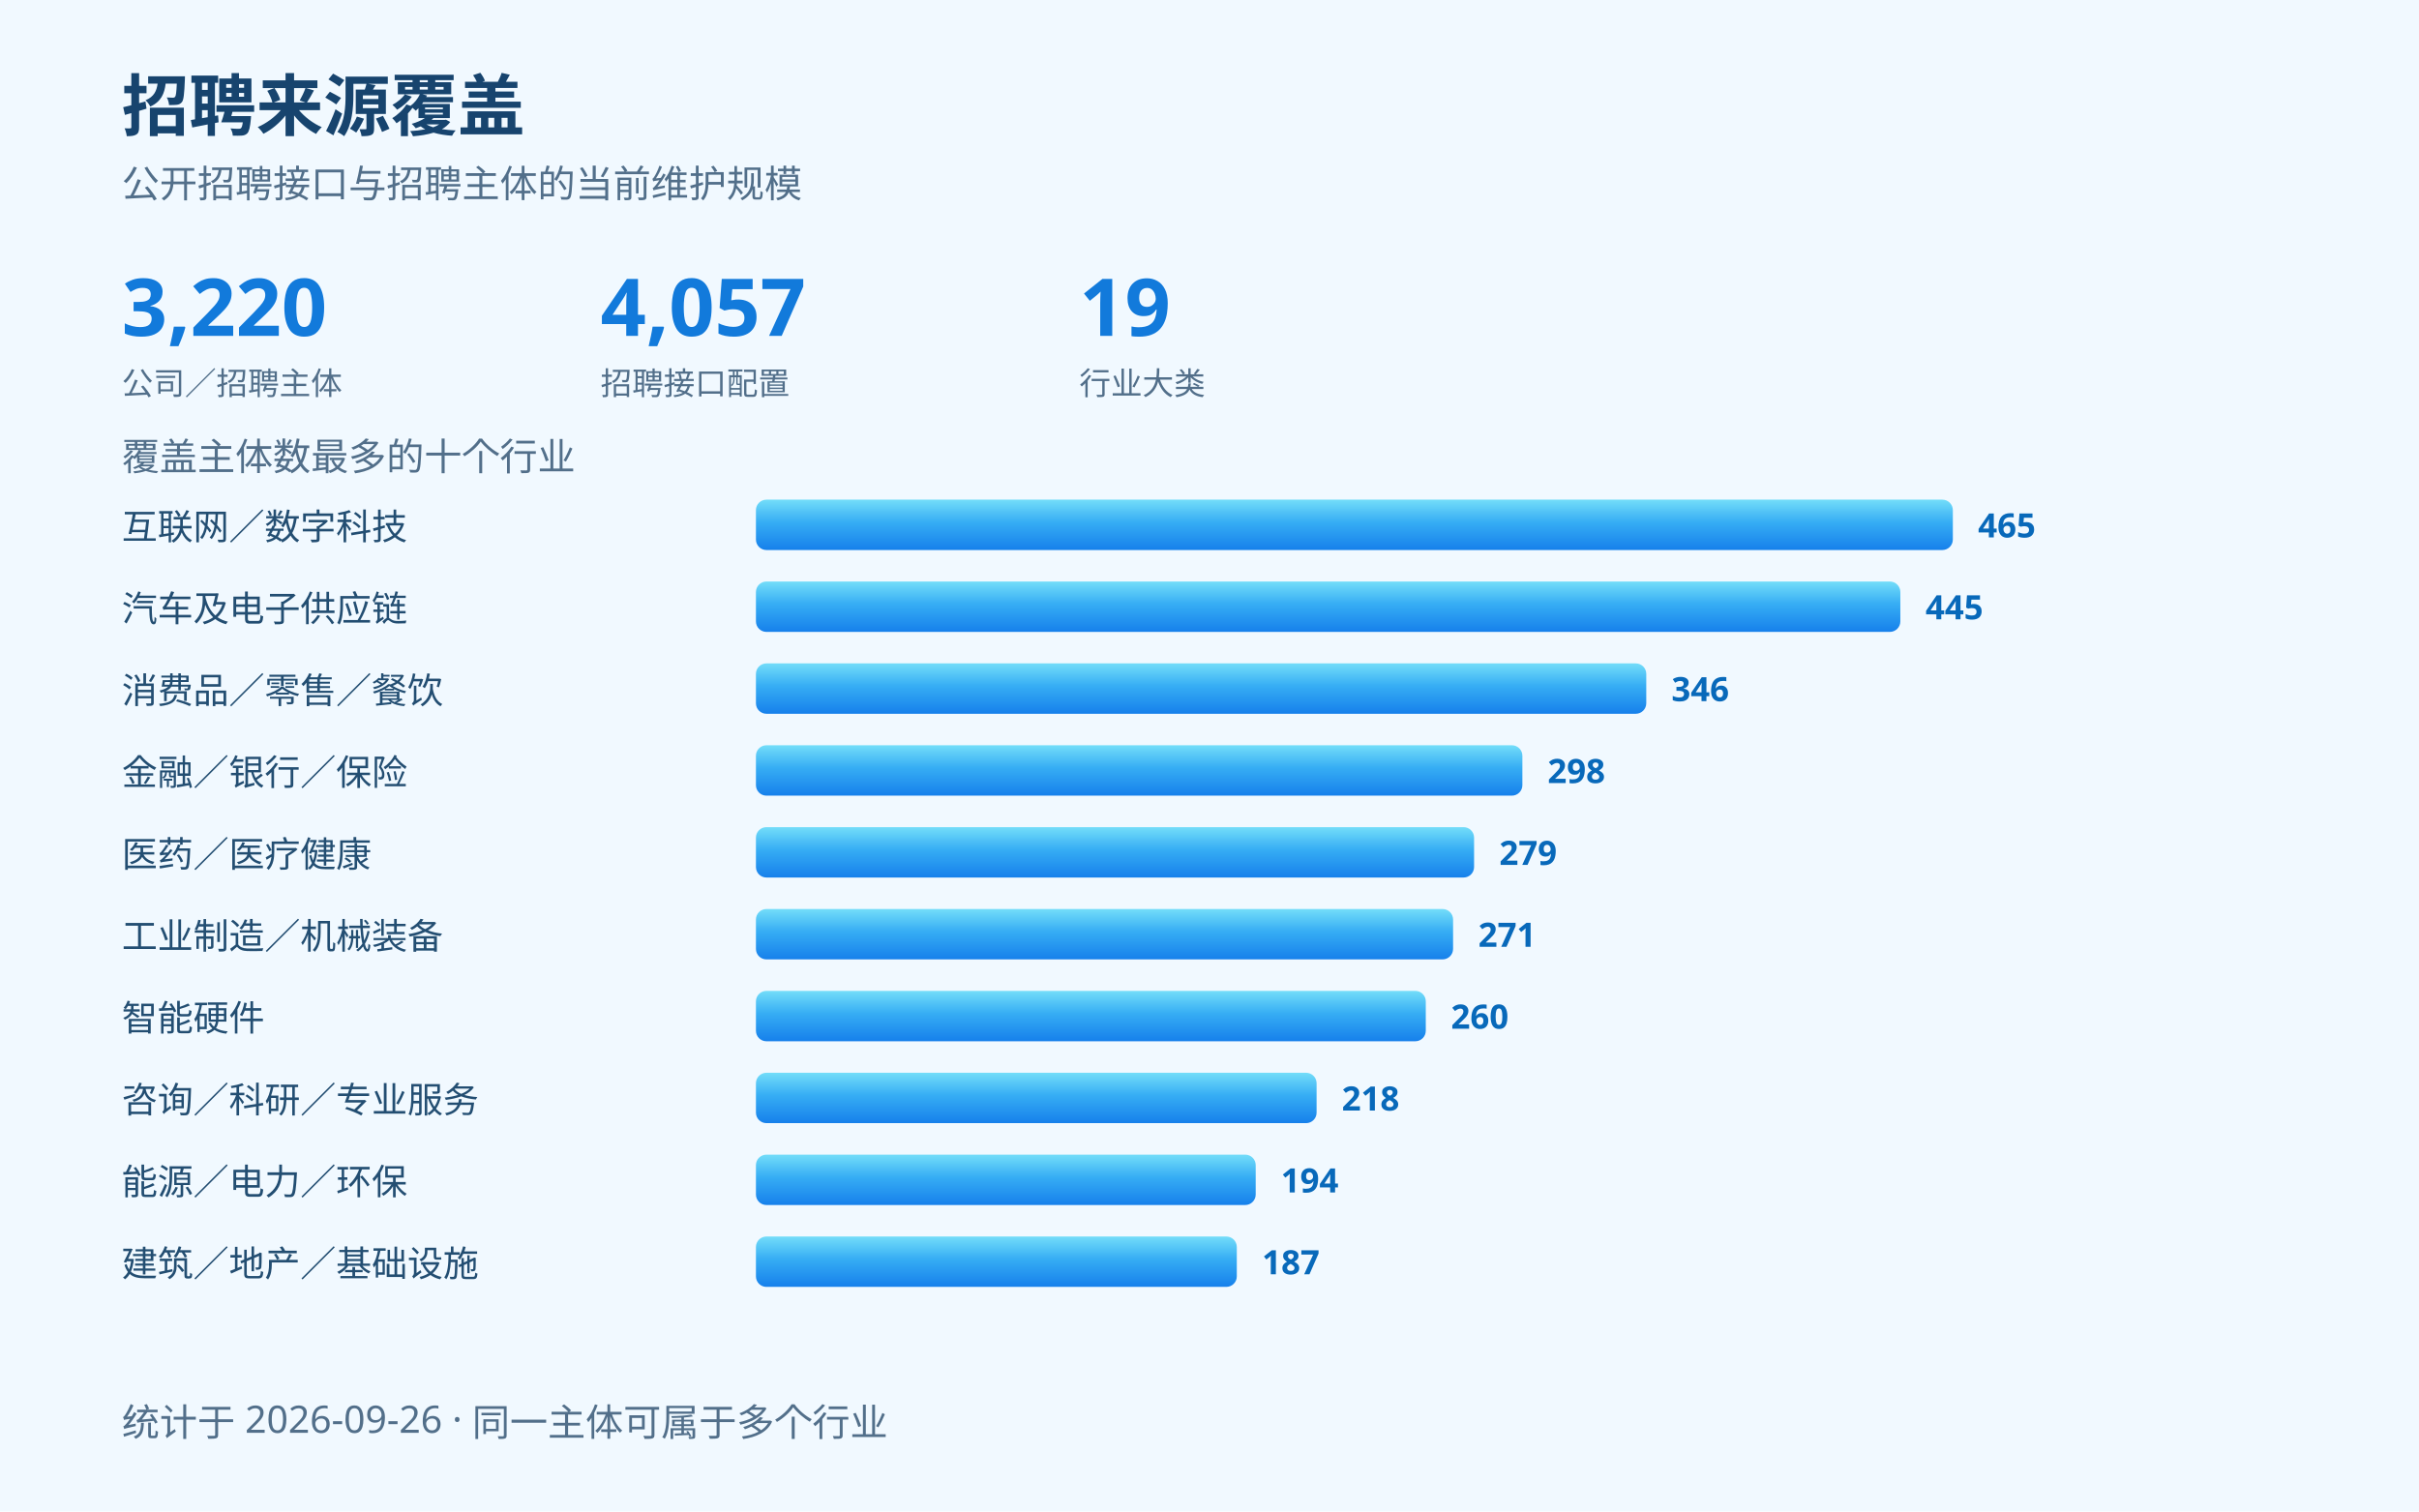
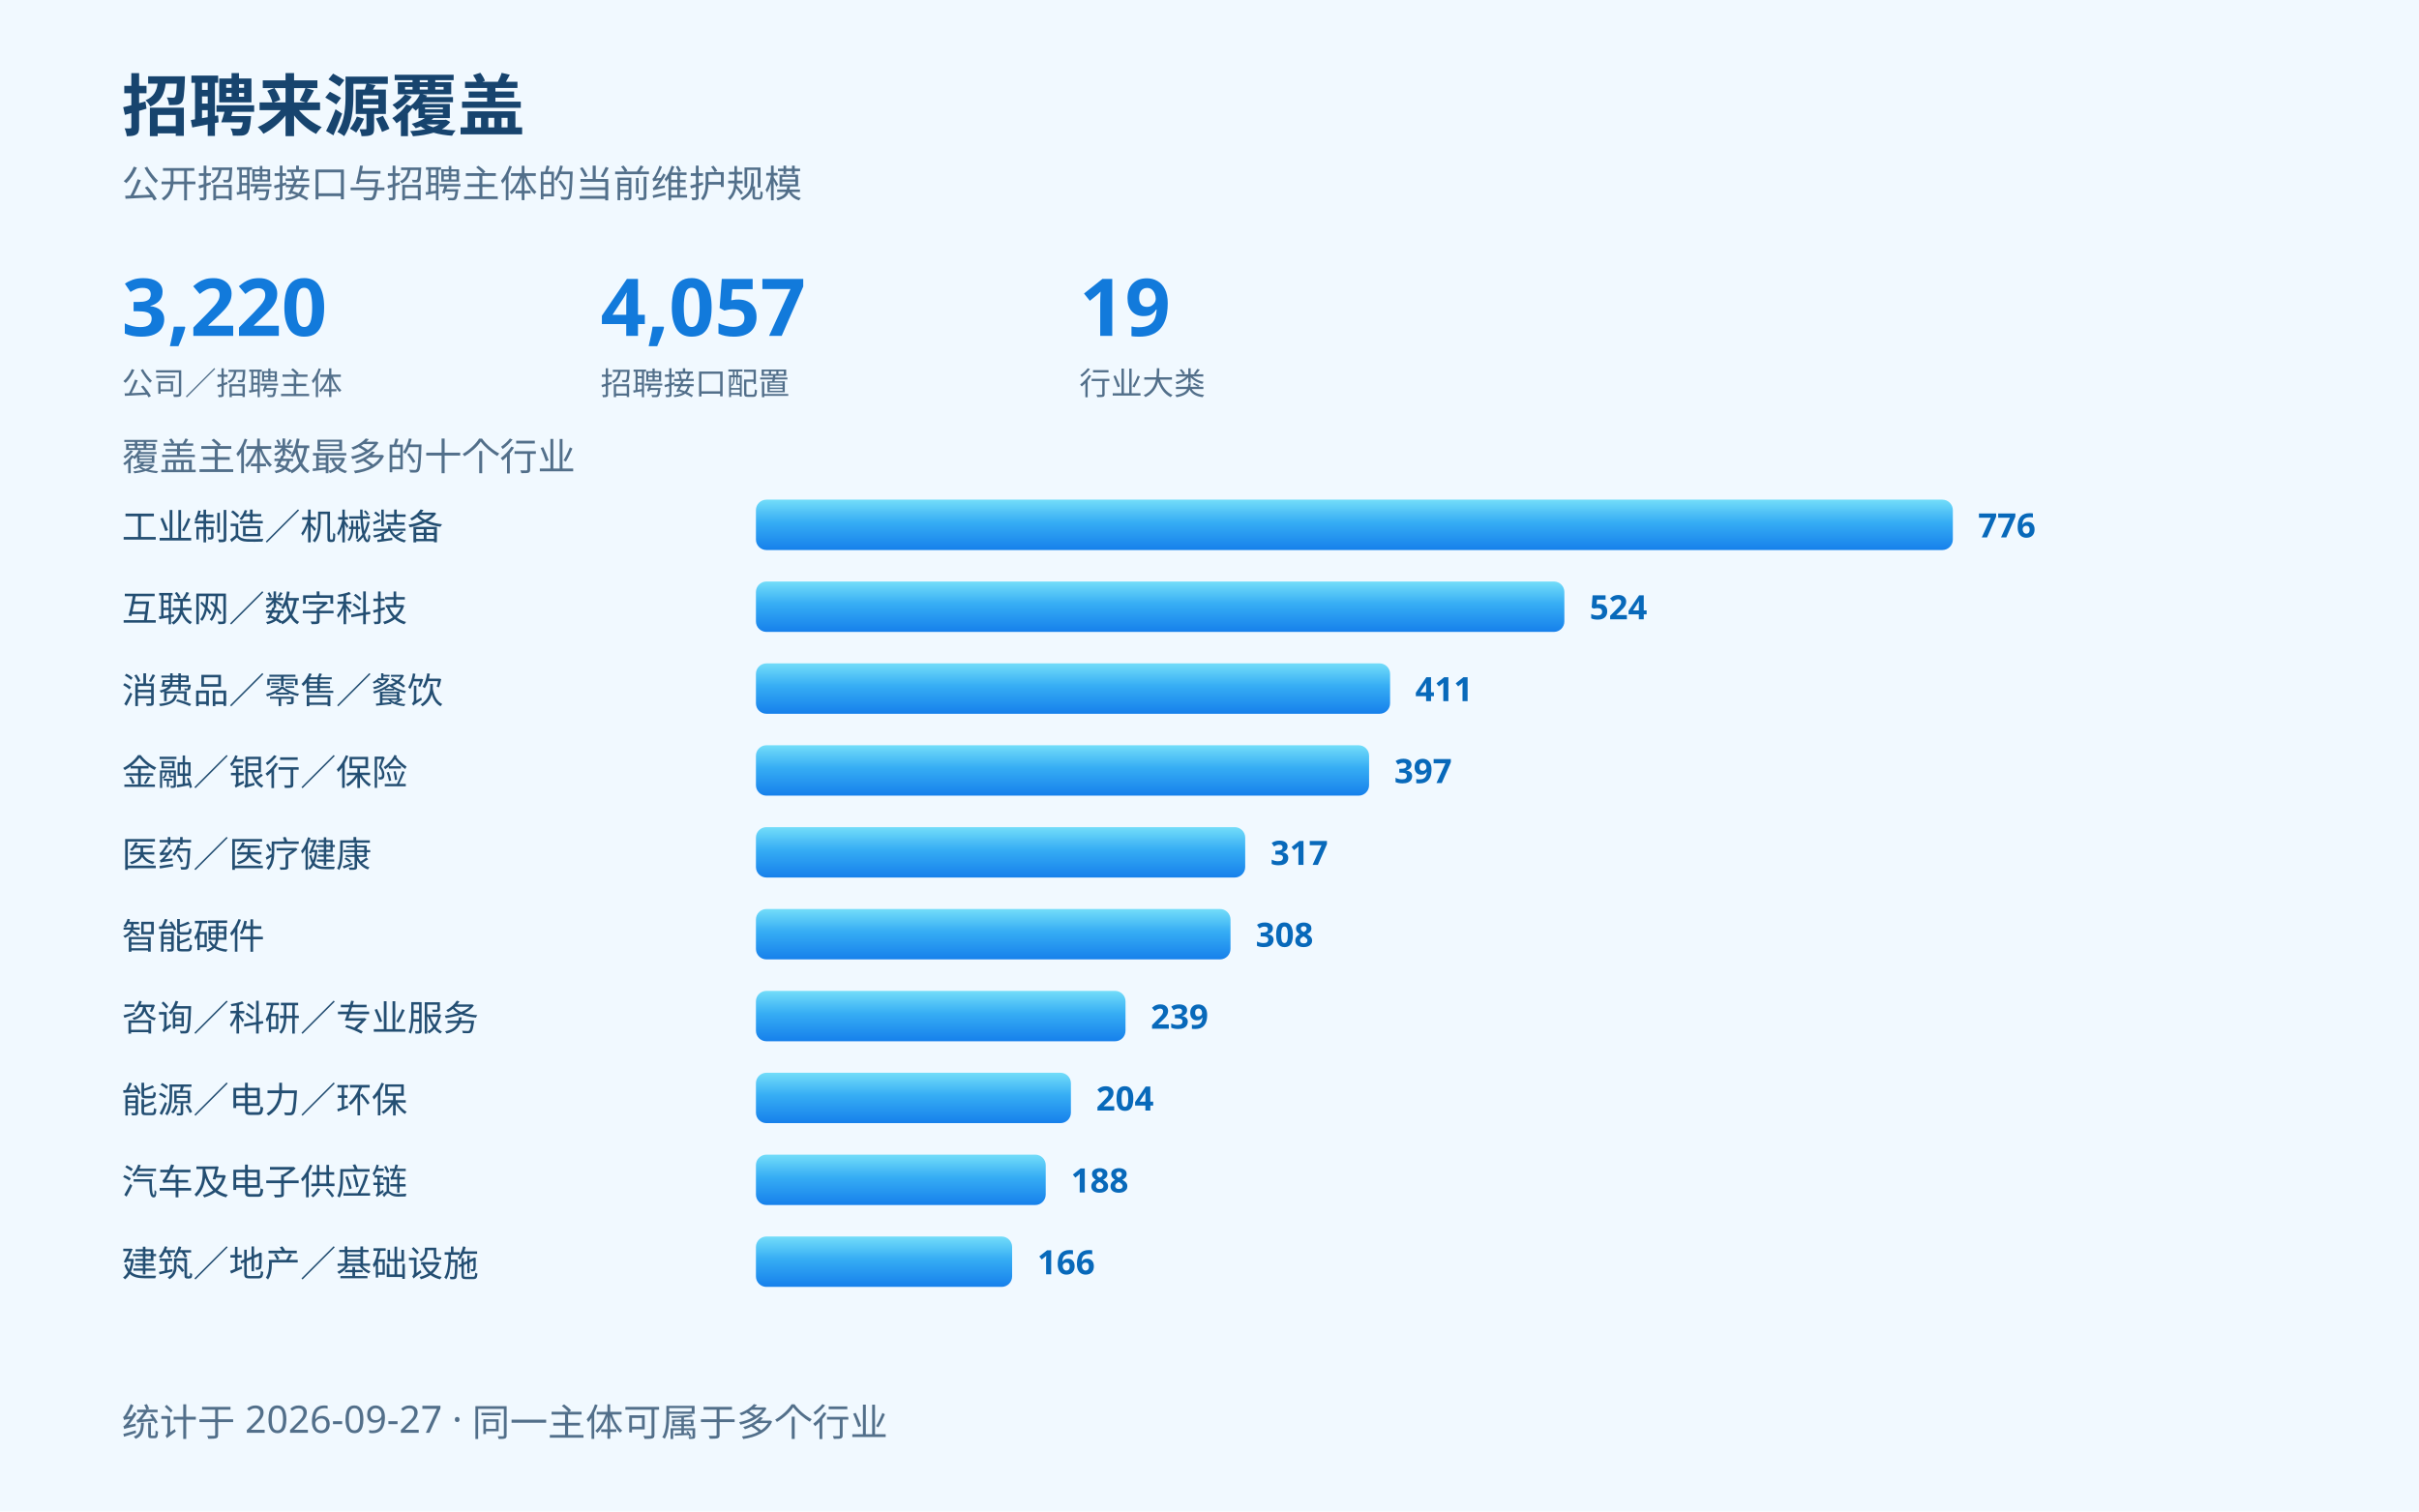
<svg xmlns="http://www.w3.org/2000/svg" width="1152" height="720" viewBox="0 0 1152 720" role="img" aria-labelledby="title desc">
  <defs>
    <linearGradient id="logo-blue" x1="0%" y1="0%" x2="0%" y2="100%">
      <stop offset="0%" stop-color="#73ddf9" />
      <stop offset="45%" stop-color="#36adf4" />
      <stop offset="100%" stop-color="#1680eb" />
    </linearGradient>
  </defs>
  <style>.title{font:700 32px 'Microsoft YaHei','Noto Sans CJK SC',sans-serif;fill:#17446e}.sub{font:18px 'Microsoft YaHei',sans-serif;fill:#526f8a}.metric{font:700 38px 'Segoe UI','Microsoft YaHei',sans-serif;fill:#127adb}.metricLabel{font:15px 'Microsoft YaHei',sans-serif;fill:#526f8a}.label{font:17px 'Microsoft YaHei',sans-serif;fill:#234e72}.value{font:700 16px 'Segoe UI',sans-serif;fill:#0869ba}</style>
  <rect width="1152" height="720" fill="#f1f9ff" />
  <text x="58" y="62" class="title">招聘来源覆盖</text>
  <text x="58" y="94" class="sub">公开招聘接口与招聘主体的当前维护规模</text>
  <text x="58" y="160" class="metric">3,220</text>
  <text x="58" y="188" class="metricLabel">公司／招聘主体</text>
  <text x="286" y="160" class="metric">4,057</text>
  <text x="286" y="188" class="metricLabel">招聘接口配置</text>
  <text x="514" y="160" class="metric">19</text>
  <text x="514" y="188" class="metricLabel">行业大类</text>
  <text x="58" y="224" class="sub">覆盖主体数最多的十个行业</text>
-   <text x="58" y="257" class="label">互联网／数字科技</text>
+   <text x="58" y="257" class="label">工业制造／机械装备</text>
  <rect x="360" y="238" width="570" height="24" rx="5" fill="url(#logo-blue)" />
-   <text x="942" y="256" class="value">465</text>
-   <text x="58" y="296" class="label">汽车及电子供应链</text>
-   <rect x="360" y="277" width="545" height="24" rx="5" fill="url(#logo-blue)" />
-   <text x="917" y="295" class="value">445</text>
+   <text x="942" y="256" class="value">776</text>
+   <text x="58" y="296" class="label">互联网／数字科技</text>
+   <rect x="360" y="277" width="385" height="24" rx="5" fill="url(#logo-blue)" />
+   <text x="757" y="295" class="value">524</text>
  <text x="58" y="335" class="label">消费品／零售／餐饮</text>
-   <rect x="360" y="316" width="424" height="24" rx="5" fill="url(#logo-blue)" />
-   <text x="796" y="334" class="value">346</text>
+   <rect x="360" y="316" width="302" height="24" rx="5" fill="url(#logo-blue)" />
+   <text x="674" y="334" class="value">411</text>
  <text x="58" y="374" class="label">金融／银行／保险</text>
-   <rect x="360" y="355" width="365" height="24" rx="5" fill="url(#logo-blue)" />
-   <text x="737" y="373" class="value">298</text>
+   <rect x="360" y="355" width="292" height="24" rx="5" fill="url(#logo-blue)" />
+   <text x="664" y="373" class="value">397</text>
  <text x="58" y="413" class="label">医药／医疗健康</text>
-   <rect x="360" y="394" width="342" height="24" rx="5" fill="url(#logo-blue)" />
-   <text x="714" y="412" class="value">279</text>
-   <text x="58" y="452" class="label">工业制造／机械装备</text>
-   <rect x="360" y="433" width="332" height="24" rx="5" fill="url(#logo-blue)" />
-   <text x="704" y="451" class="value">271</text>
-   <text x="58" y="491" class="label">智能硬件</text>
-   <rect x="360" y="472" width="319" height="24" rx="5" fill="url(#logo-blue)" />
-   <text x="691" y="490" class="value">260</text>
-   <text x="58" y="530" class="label">咨询／科研／专业服务</text>
-   <rect x="360" y="511" width="267" height="24" rx="5" fill="url(#logo-blue)" />
-   <text x="639" y="529" class="value">218</text>
-   <text x="58" y="569" class="label">能源／电力／环保</text>
-   <rect x="360" y="550" width="238" height="24" rx="5" fill="url(#logo-blue)" />
-   <text x="610" y="568" class="value">194</text>
+   <rect x="360" y="394" width="233" height="24" rx="5" fill="url(#logo-blue)" />
+   <text x="605" y="412" class="value">317</text>
+   <text x="58" y="452" class="label">智能硬件</text>
+   <rect x="360" y="433" width="226" height="24" rx="5" fill="url(#logo-blue)" />
+   <text x="598" y="451" class="value">308</text>
+   <text x="58" y="491" class="label">咨询／科研／专业服务</text>
+   <rect x="360" y="472" width="176" height="24" rx="5" fill="url(#logo-blue)" />
+   <text x="548" y="490" class="value">239</text>
+   <text x="58" y="530" class="label">能源／电力／环保</text>
+   <rect x="360" y="511" width="150" height="24" rx="5" fill="url(#logo-blue)" />
+   <text x="522" y="529" class="value">204</text>
+   <text x="58" y="569" class="label">汽车及电子供应链</text>
+   <rect x="360" y="550" width="138" height="24" rx="5" fill="url(#logo-blue)" />
+   <text x="510" y="568" class="value">188</text>
  <text x="58" y="608" class="label">建筑／地产／基础设施</text>
-   <rect x="360" y="589" width="229" height="24" rx="5" fill="url(#logo-blue)" />
-   <text x="601" y="607" class="value">187</text>
-   <text x="58" y="684" class="sub">统计于 2026-09-26 · 同一主体可属于多个行业</text>
+   <rect x="360" y="589" width="122" height="24" rx="5" fill="url(#logo-blue)" />
+   <text x="494" y="607" class="value">166</text>
+   <text x="58" y="684" class="sub">统计于 2026-09-27 · 同一主体可属于多个行业</text>
</svg>
